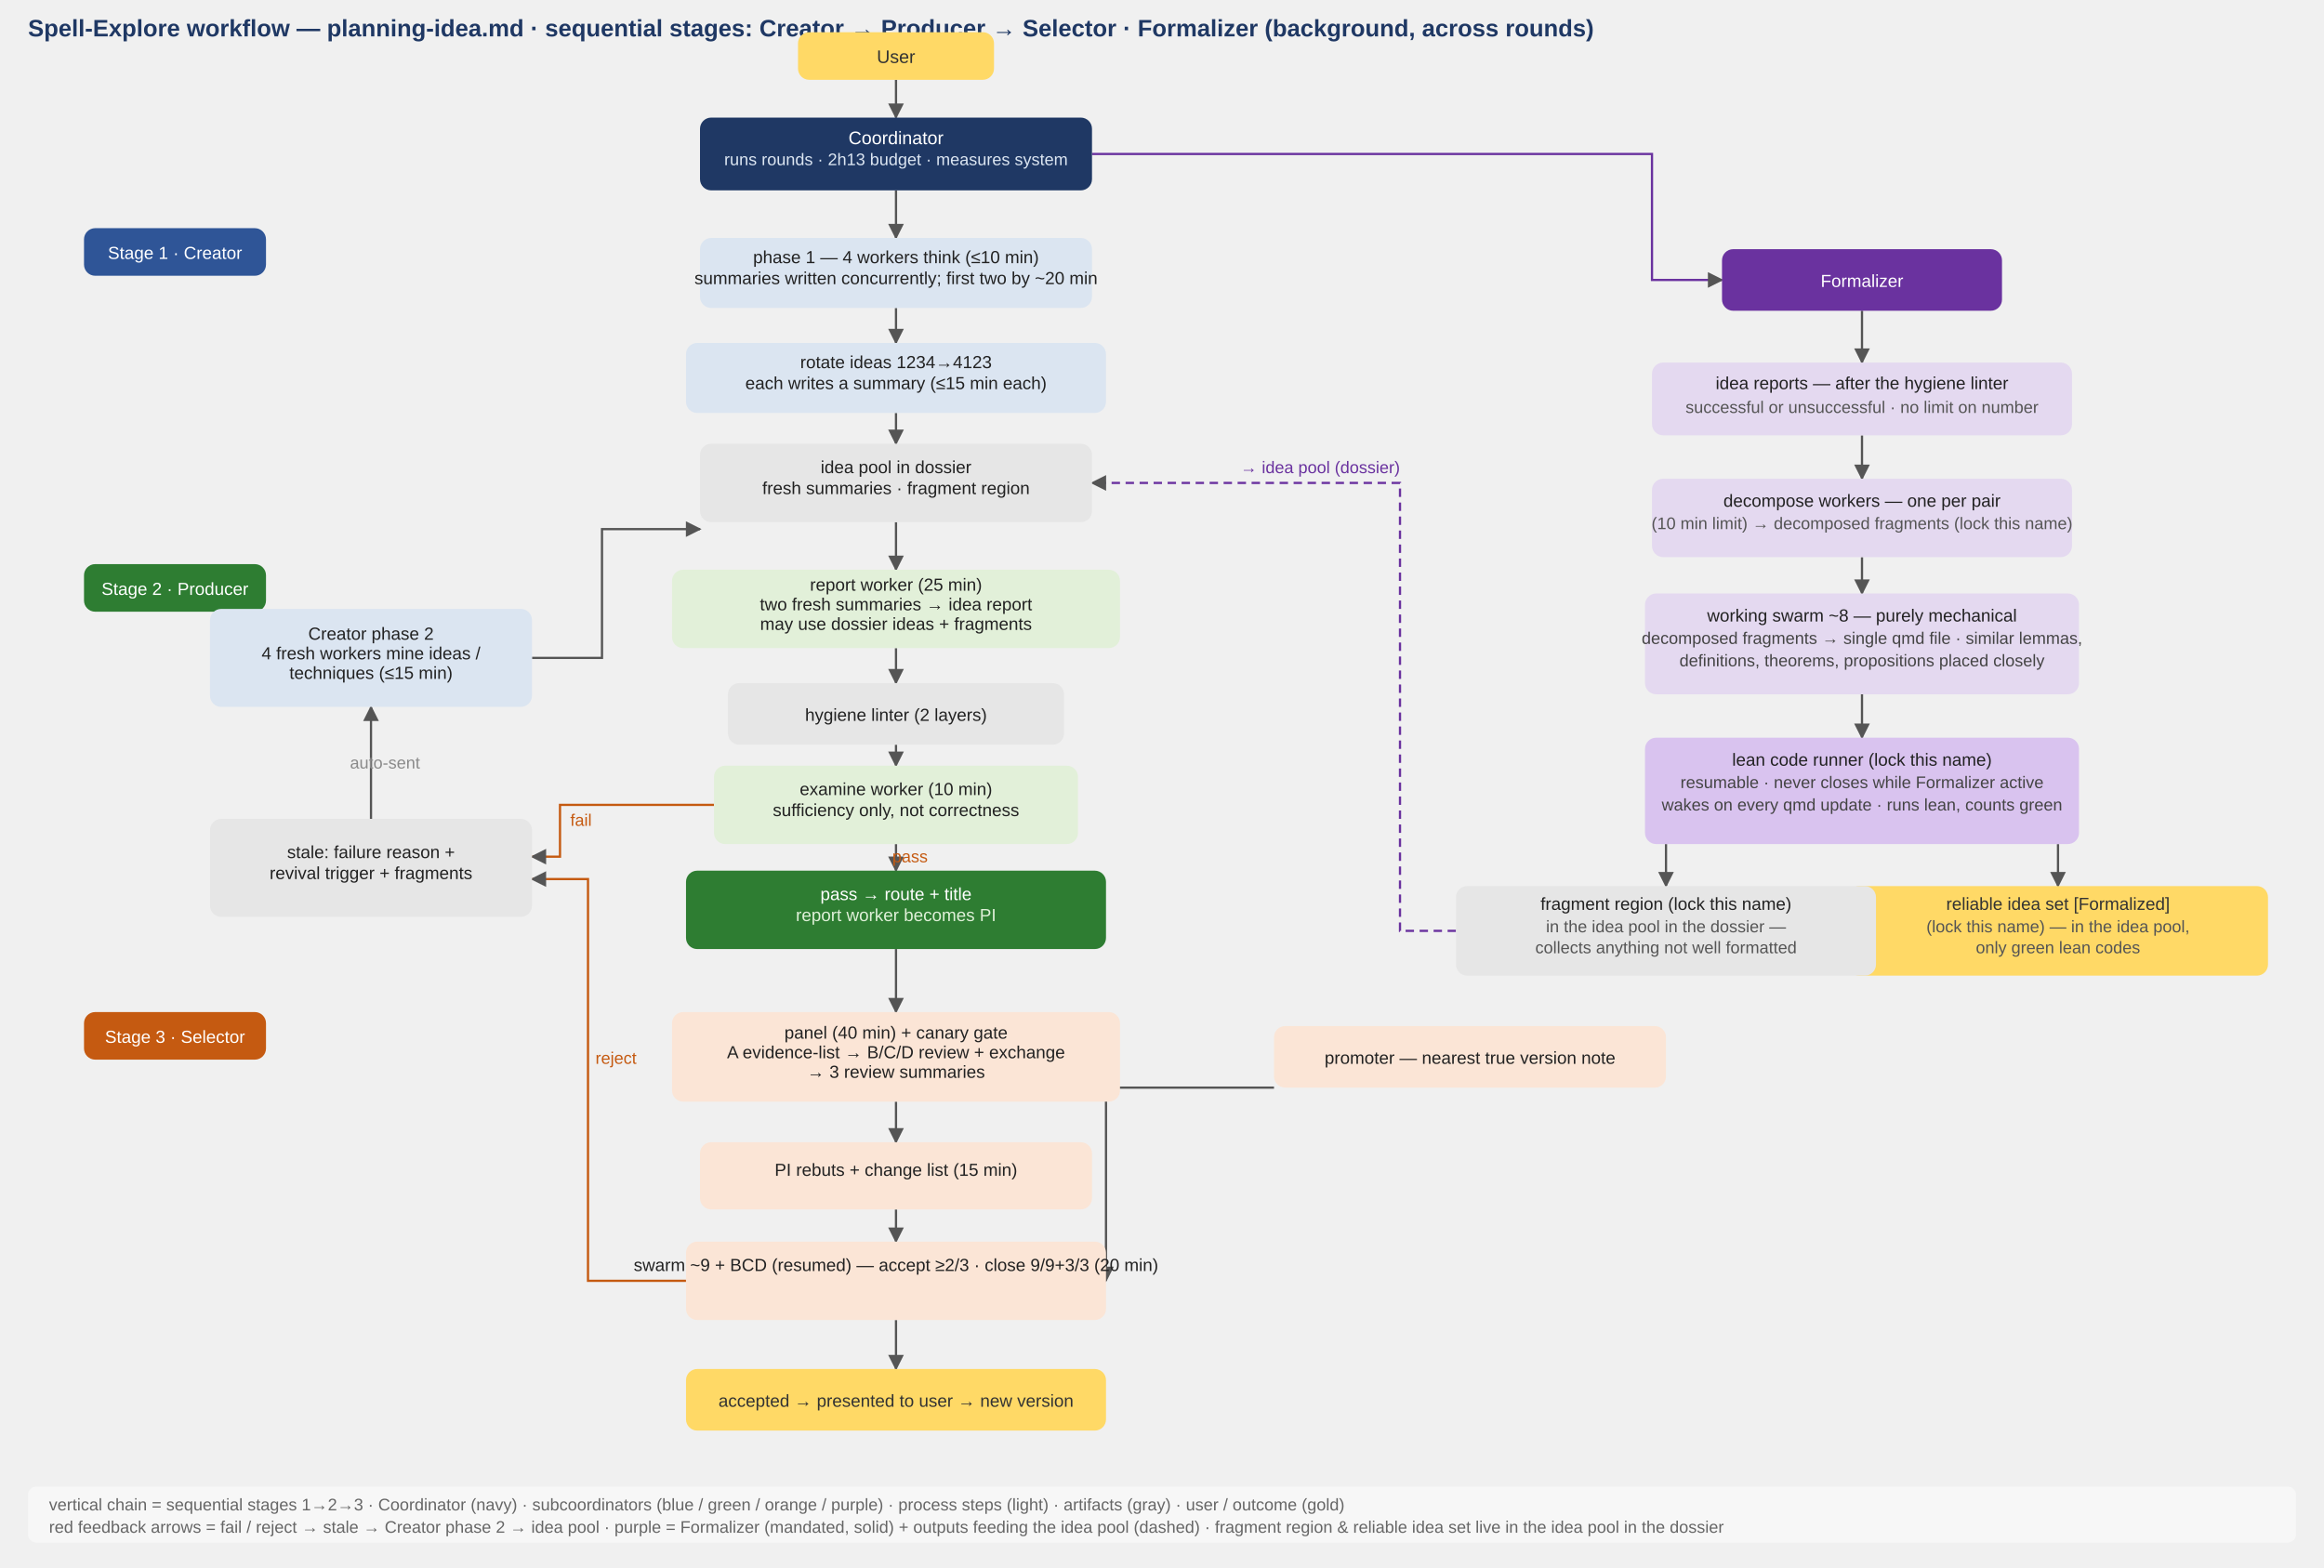
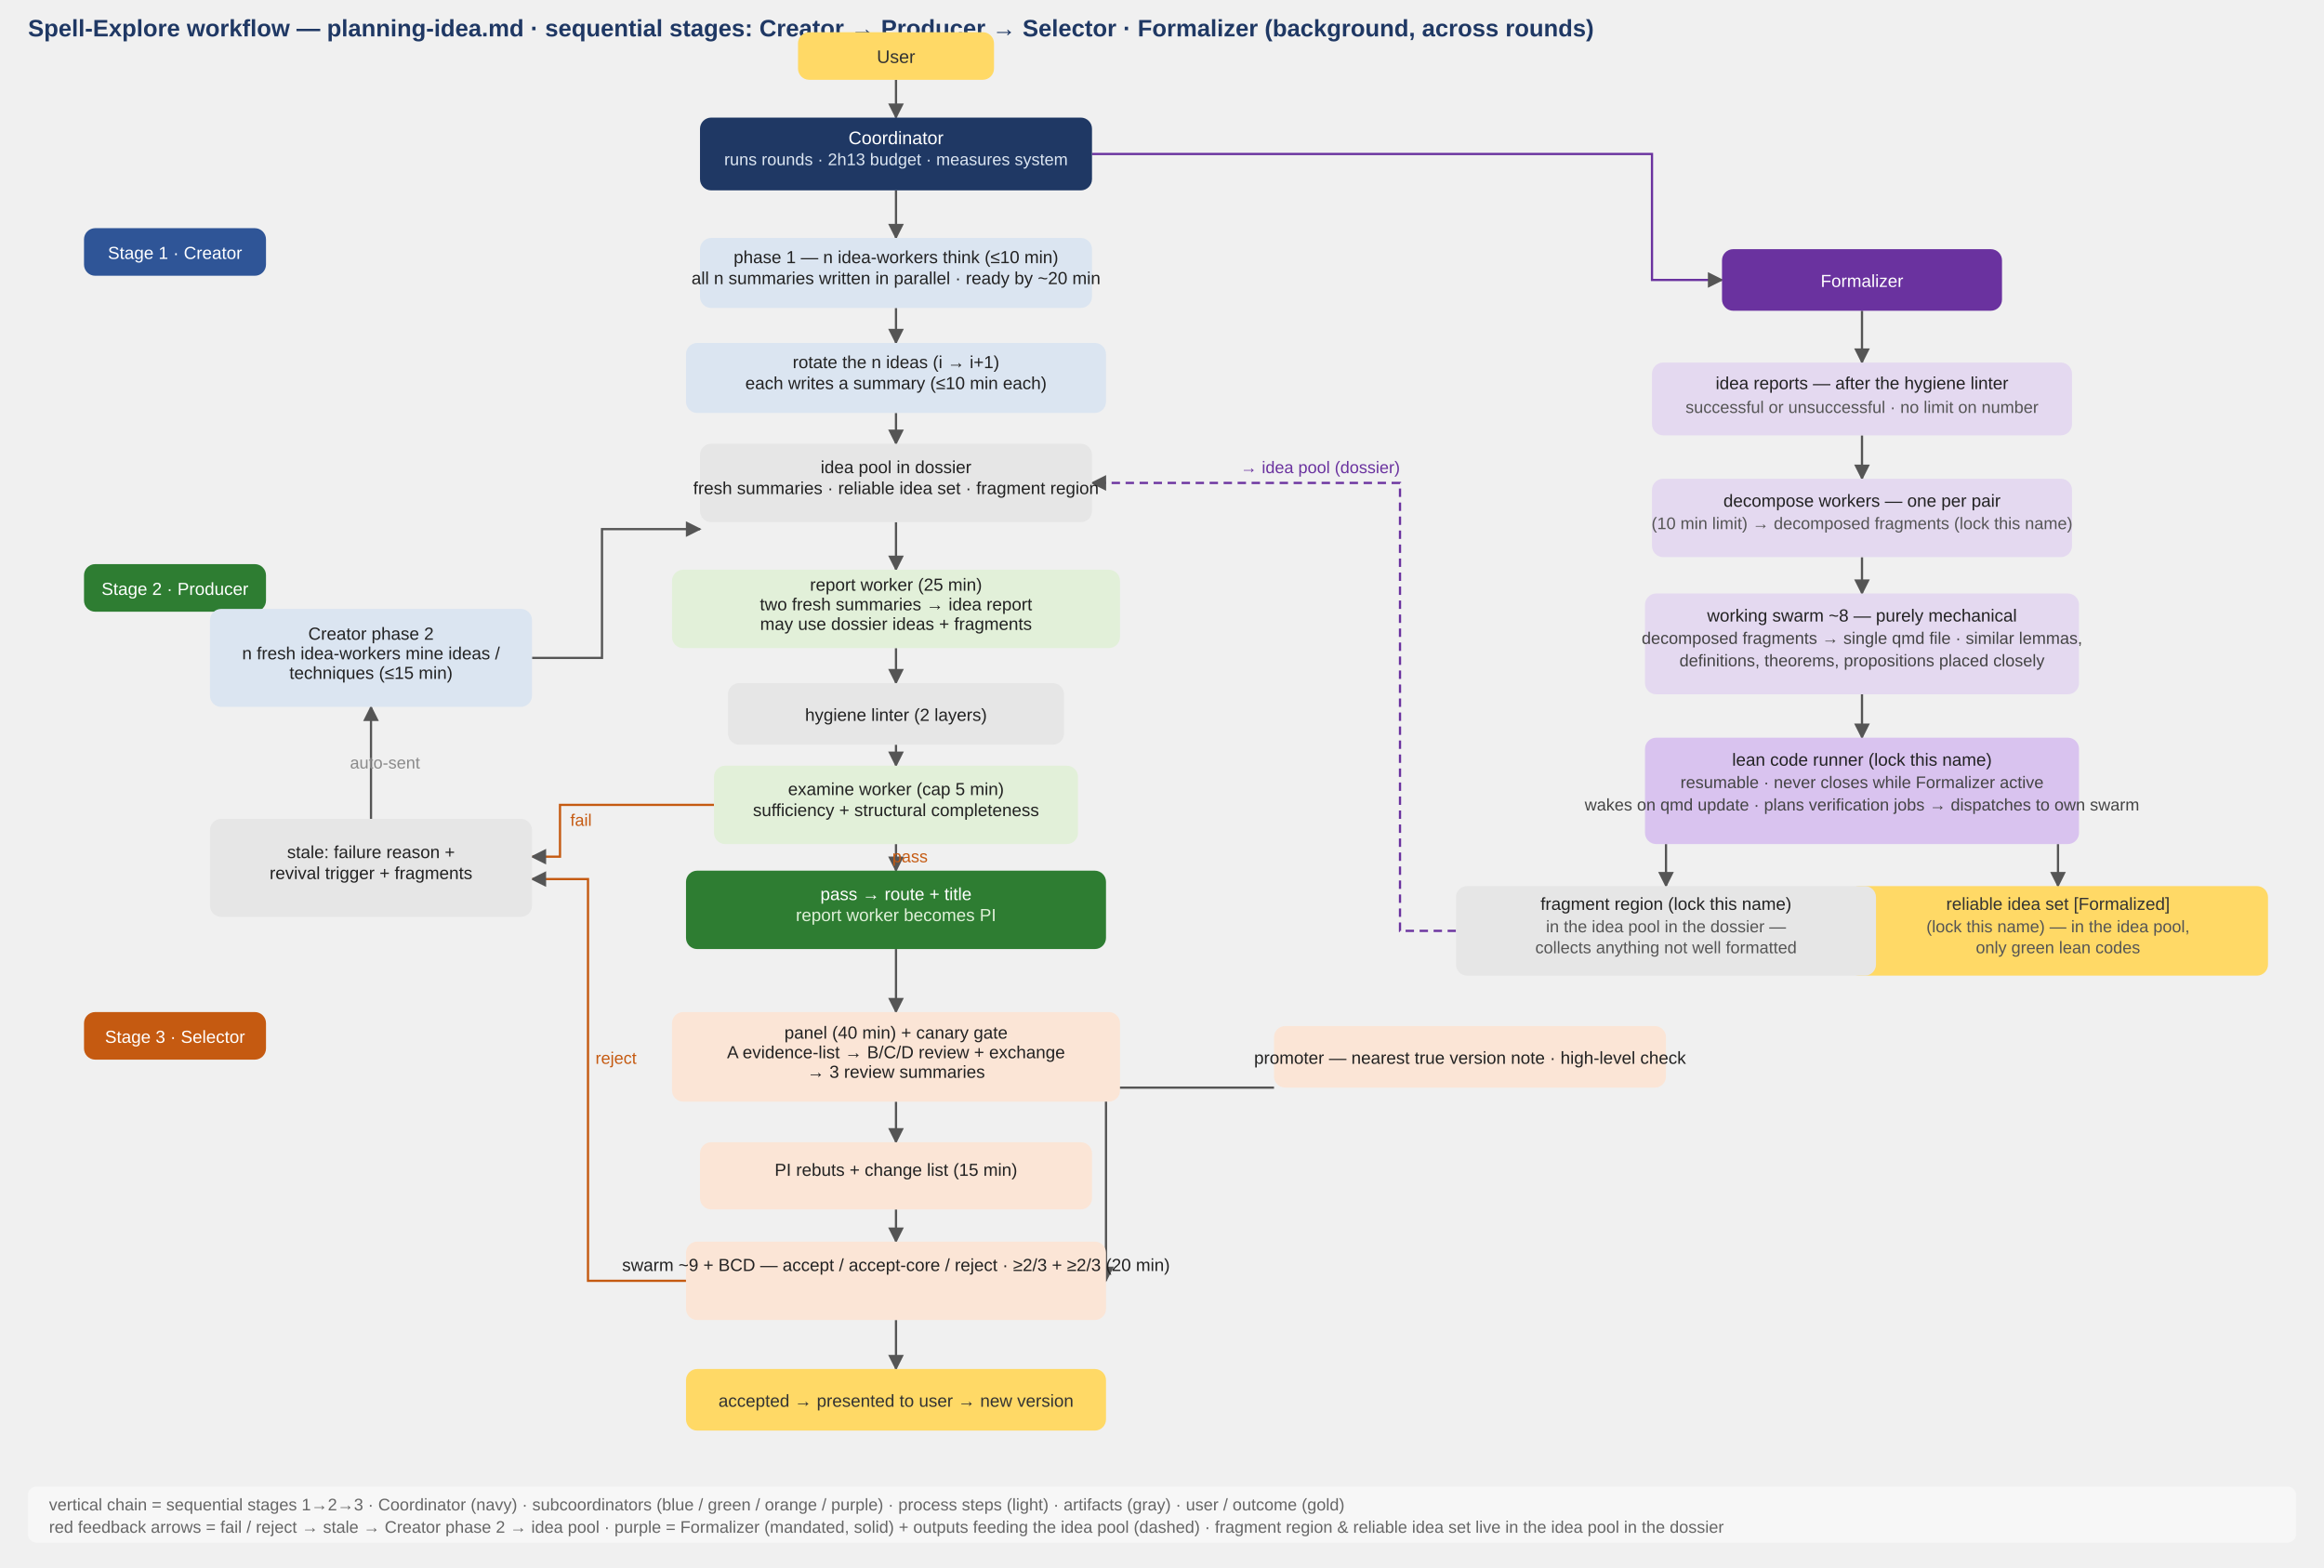
<svg xmlns="http://www.w3.org/2000/svg" width="1660" height="1120" viewBox="0 0 1660 1120" font-family="Arial, Helvetica, sans-serif">
  <defs>
    <marker id="arrow" viewBox="0 0 10 10" refX="9" refY="5" markerWidth="7" markerHeight="7" orient="auto-start-reverse">
      <path d="M 0 0 L 10 5 L 0 10 z" fill="#555" />
    </marker>
  </defs>
  <text x="20" y="26" font-size="17" font-weight="bold" fill="#1f3864">Spell-Explore workflow — planning-idea.md · sequential stages: Creator → Producer → Selector · Formalizer (background, across rounds)</text>
  <g stroke="#555" stroke-width="1.6" fill="none">
    <path d="M 640 57 L 640 84" marker-end="url(#arrow)" />
    <path d="M 640 136 L 640 170" marker-end="url(#arrow)" />
    <path d="M 640 220 L 640 245" marker-end="url(#arrow)" />
    <path d="M 640 295 L 640 317" marker-end="url(#arrow)" />
    <path d="M 640 373 L 640 407" marker-end="url(#arrow)" />
    <path d="M 640 463 L 640 488" marker-end="url(#arrow)" />
    <path d="M 640 532 L 640 547" marker-end="url(#arrow)" />
    <path d="M 640 603 L 640 622" marker-end="url(#arrow)" />
    <path d="M 640 678 L 640 723" marker-end="url(#arrow)" />
    <path d="M 640 787 L 640 816" marker-end="url(#arrow)" />
    <path d="M 640 864 L 640 887" marker-end="url(#arrow)" />
    <path d="M 640 943 L 640 978" marker-end="url(#arrow)" />
  </g>
  <g stroke="#c55a11" stroke-width="1.6" fill="none">
    <path d="M 510 575 L 400 575 L 400 612 L 380 612" marker-end="url(#arrow)" />
    <path d="M 490 915 L 420 915 L 420 628 L 380 628" marker-end="url(#arrow)" />
  </g>
  <g stroke="#555" stroke-width="1.6" fill="none">
    <path d="M 265 585 L 265 505" marker-end="url(#arrow)" />
    <path d="M 380 470 L 430 470 L 430 378 L 500 378" marker-end="url(#arrow)" />
    <path d="M 910 777 L 790 777 L 790 915" marker-end="url(#arrow)" />
  </g>
  <g stroke="#6a329f" stroke-width="1.6" fill="none">
    <path d="M 780 110 L 1180 110 L 1180 200 L 1230 200" marker-end="url(#arrow)" />
  </g>
  <g stroke="#6a329f" stroke-width="1.6" stroke-dasharray="6,4" fill="none">
    <path d="M 1040 665 L 1000 665 L 1000 345 L 780 345" marker-end="url(#arrow)" />
  </g>
  <g stroke="#555" stroke-width="1.6" fill="none">
    <path d="M 1330 222 L 1330 259" marker-end="url(#arrow)" />
    <path d="M 1330 311 L 1330 342" marker-end="url(#arrow)" />
    <path d="M 1330 398 L 1330 424" marker-end="url(#arrow)" />
    <path d="M 1330 496 L 1330 527" marker-end="url(#arrow)" />
    <path d="M 1470 603 L 1470 633" marker-end="url(#arrow)" />
    <path d="M 1190 603 L 1190 633" marker-end="url(#arrow)" />
  </g>
  <g font-size="12" fill="#8a8a8a">
    <text x="650" y="616" text-anchor="middle" fill="#c55a11">pass</text>
    <text x="415" y="590" text-anchor="middle" fill="#c55a11">fail</text>
    <text x="440" y="760" text-anchor="middle" fill="#c55a11">reject</text>
    <text x="275" y="549" text-anchor="middle">auto-sent</text>
    <text x="1000" y="338" text-anchor="end" fill="#6a329f">→ idea pool (dossier)</text>
  </g>
  <g>
    <rect x="570" y="23" width="140" height="34" rx="8" fill="#ffd966" />
    <text x="640" y="45" text-anchor="middle" font-size="13" fill="#333">User</text>
    <rect x="500" y="84" width="280" height="52" rx="8" fill="#1f3864" />
    <text x="640" y="103" text-anchor="middle" font-size="13" fill="#fff">Coordinator</text>
    <text x="640" y="118" text-anchor="middle" font-size="12" fill="#dce6f2">runs rounds · 2h13 budget · measures system</text>
    <rect x="60" y="163" width="130" height="34" rx="8" fill="#2f5597" />
    <text x="125" y="185" text-anchor="middle" font-size="12.5" fill="#fff">Stage 1 · Creator</text>
    <rect x="500" y="170" width="280" height="50" rx="8" fill="#dbe5f1" />
-     <text x="640" y="188" text-anchor="middle" font-size="12.5" fill="#222">phase 1 — 4 workers think (≤10 min)</text>
-     <text x="640" y="203" text-anchor="middle" font-size="12.5" fill="#222">summaries written concurrently; first two by ~20 min</text>
+     <text x="640" y="188" text-anchor="middle" font-size="12.5" fill="#222">phase 1 — n idea-workers think (≤10 min)</text>
+     <text x="640" y="203" text-anchor="middle" font-size="12.5" fill="#222">all n summaries written in parallel · ready by ~20 min</text>
    <rect x="490" y="245" width="300" height="50" rx="8" fill="#dbe5f1" />
-     <text x="640" y="263" text-anchor="middle" font-size="12.5" fill="#222">rotate ideas 1234→4123</text>
-     <text x="640" y="278" text-anchor="middle" font-size="12.5" fill="#222">each writes a summary (≤15 min each)</text>
+     <text x="640" y="263" text-anchor="middle" font-size="12.5" fill="#222">rotate the n ideas (i → i+1)</text>
+     <text x="640" y="278" text-anchor="middle" font-size="12.5" fill="#222">each writes a summary (≤10 min each)</text>
    <rect x="500" y="317" width="280" height="56" rx="8" fill="#e6e6e6" />
    <text x="640" y="338" text-anchor="middle" font-size="12.5" fill="#222">idea pool in dossier</text>
-     <text x="640" y="353" text-anchor="middle" font-size="12.5" fill="#222">fresh summaries · fragment region</text>
+     <text x="640" y="353" text-anchor="middle" font-size="12.5" fill="#222">fresh summaries · reliable idea set · fragment region</text>
    <rect x="60" y="403" width="130" height="34" rx="8" fill="#2e7d32" />
    <text x="125" y="425" text-anchor="middle" font-size="12.5" fill="#fff">Stage 2 · Producer</text>
    <rect x="480" y="407" width="320" height="56" rx="8" fill="#e2f0d9" />
    <text x="640" y="422" text-anchor="middle" font-size="12.5" fill="#222">report worker (25 min)</text>
    <text x="640" y="436" text-anchor="middle" font-size="12.5" fill="#222">two fresh summaries → idea report</text>
    <text x="640" y="450" text-anchor="middle" font-size="12.5" fill="#222">may use dossier ideas + fragments</text>
    <rect x="520" y="488" width="240" height="44" rx="8" fill="#e6e6e6" />
    <text x="640" y="515" text-anchor="middle" font-size="12.5" fill="#222">hygiene linter (2 layers)</text>
    <rect x="510" y="547" width="260" height="56" rx="8" fill="#e2f0d9" />
-     <text x="640" y="568" text-anchor="middle" font-size="12.5" fill="#222">examine worker (10 min)</text>
-     <text x="640" y="583" text-anchor="middle" font-size="12.5" fill="#222">sufficiency only, not correctness</text>
+     <text x="640" y="568" text-anchor="middle" font-size="12.5" fill="#222">examine worker (cap 5 min)</text>
+     <text x="640" y="583" text-anchor="middle" font-size="12.5" fill="#222">sufficiency + structural completeness</text>
    <rect x="490" y="622" width="300" height="56" rx="8" fill="#2e7d32" />
    <text x="640" y="643" text-anchor="middle" font-size="12.5" fill="#fff">pass → route + title</text>
    <text x="640" y="658" text-anchor="middle" font-size="12.5" fill="#dff0d8">report worker becomes PI</text>
    <rect x="60" y="723" width="130" height="34" rx="8" fill="#c55a11" />
    <text x="125" y="745" text-anchor="middle" font-size="12.5" fill="#fff">Stage 3 · Selector</text>
    <rect x="480" y="723" width="320" height="64" rx="8" fill="#fbe5d6" />
    <text x="640" y="742" text-anchor="middle" font-size="12.5" fill="#222">panel (40 min) + canary gate</text>
    <text x="640" y="756" text-anchor="middle" font-size="12.5" fill="#222">A evidence-list → B/C/D review + exchange</text>
    <text x="640" y="770" text-anchor="middle" font-size="12.5" fill="#222">→ 3 review summaries</text>
    <rect x="500" y="816" width="280" height="48" rx="8" fill="#fbe5d6" />
    <text x="640" y="840" text-anchor="middle" font-size="12.5" fill="#222">PI rebuts + change list (15 min)</text>
    <rect x="490" y="887" width="300" height="56" rx="8" fill="#fbe5d6" />
-     <text x="640" y="908" text-anchor="middle" font-size="12.5" fill="#222">swarm ~9 + BCD (resumed) — accept ≥2/3 · close 9/9+3/3 (20 min)</text>
+     <text x="640" y="908" text-anchor="middle" font-size="12.5" fill="#222">swarm ~9 + BCD — accept / accept-core / reject · ≥2/3 + ≥2/3 (20 min)</text>
    <rect x="490" y="978" width="300" height="44" rx="8" fill="#ffd966" />
    <text x="640" y="1005" text-anchor="middle" font-size="12.5" fill="#333">accepted → presented to user → new version</text>
    <rect x="150" y="435" width="230" height="70" rx="8" fill="#dbe5f1" />
    <text x="265" y="457" text-anchor="middle" font-size="12.5" fill="#222">Creator phase 2</text>
-     <text x="265" y="471" text-anchor="middle" font-size="12.5" fill="#222">4 fresh workers mine ideas /</text>
+     <text x="265" y="471" text-anchor="middle" font-size="12.5" fill="#222">n fresh idea-workers mine ideas /</text>
    <text x="265" y="485" text-anchor="middle" font-size="12.5" fill="#222">techniques (≤15 min)</text>
    <rect x="150" y="585" width="230" height="70" rx="8" fill="#e6e6e6" />
    <text x="265" y="613" text-anchor="middle" font-size="12.5" fill="#222">stale: failure reason +</text>
    <text x="265" y="628" text-anchor="middle" font-size="12.5" fill="#222">revival trigger + fragments</text>
    <rect x="910" y="733" width="280" height="44" rx="8" fill="#fbe5d6" />
-     <text x="1050" y="760" text-anchor="middle" font-size="12.5" fill="#222">promoter — nearest true version note</text>
+     <text x="1050" y="760" text-anchor="middle" font-size="12.5" fill="#222">promoter — nearest true version note · high-level check</text>
    <rect x="1230" y="178" width="200" height="44" rx="8" fill="#6a329f" />
    <text x="1330" y="205" text-anchor="middle" font-size="12.5" fill="#fff">Formalizer</text>
    <rect x="1180" y="259" width="300" height="52" rx="8" fill="#e4d9f0" />
    <text x="1330" y="278" text-anchor="middle" font-size="12.5" fill="#222">idea reports — after the hygiene linter</text>
    <text x="1330" y="295" text-anchor="middle" font-size="12" fill="#555">successful or unsuccessful · no limit on number</text>
    <rect x="1180" y="342" width="300" height="56" rx="8" fill="#e4d9f0" />
    <text x="1330" y="362" text-anchor="middle" font-size="12.5" fill="#222">decompose workers — one per pair</text>
    <text x="1330" y="378" text-anchor="middle" font-size="12" fill="#555">(10 min limit) → decomposed fragments (lock this name)</text>
    <rect x="1175" y="424" width="310" height="72" rx="8" fill="#e4d9f0" />
    <text x="1330" y="444" text-anchor="middle" font-size="12.5" fill="#222">working swarm ~8 — purely mechanical</text>
    <text x="1330" y="460" text-anchor="middle" font-size="12" fill="#444">decomposed fragments → single qmd file · similar lemmas,</text>
    <text x="1330" y="476" text-anchor="middle" font-size="12" fill="#444">definitions, theorems, propositions placed closely</text>
    <rect x="1175" y="527" width="310" height="76" rx="8" fill="#d9c3ef" />
    <text x="1330" y="547" text-anchor="middle" font-size="12.5" fill="#222">lean code runner (lock this name)</text>
    <text x="1330" y="563" text-anchor="middle" font-size="12" fill="#444">resumable · never closes while Formalizer active</text>
-     <text x="1330" y="579" text-anchor="middle" font-size="12" fill="#444">wakes on every qmd update · runs lean, counts green</text>
+     <text x="1330" y="579" text-anchor="middle" font-size="12" fill="#444">wakes on qmd update · plans verification jobs → dispatches to own swarm</text>
    <rect x="1320" y="633" width="300" height="64" rx="8" fill="#ffd966" />
    <text x="1470" y="650" text-anchor="middle" font-size="12.5" fill="#333">reliable idea set [Formalized]</text>
    <text x="1470" y="666" text-anchor="middle" font-size="12" fill="#555">(lock this name) — in the idea pool,</text>
    <text x="1470" y="681" text-anchor="middle" font-size="12" fill="#555">only green lean codes</text>
    <rect x="1040" y="633" width="300" height="64" rx="8" fill="#e6e6e6" />
    <text x="1190" y="650" text-anchor="middle" font-size="12.5" fill="#222">fragment region (lock this name)</text>
    <text x="1190" y="666" text-anchor="middle" font-size="12" fill="#555">in the idea pool in the dossier —</text>
    <text x="1190" y="681" text-anchor="middle" font-size="12" fill="#555">collects anything not well formatted</text>
  </g>
  <g font-size="12" fill="#666">
    <rect x="20" y="1062" width="1620" height="40" rx="6" fill="#f7f7f7" />
    <text x="35" y="1079">vertical chain = sequential stages 1→2→3 · Coordinator (navy) · subcoordinators (blue / green / orange / purple) · process steps (light) · artifacts (gray) · user / outcome (gold)</text>
    <text x="35" y="1095">red feedback arrows = fail / reject → stale → Creator phase 2 → idea pool · purple = Formalizer (mandated, solid) + outputs feeding the idea pool (dashed) · fragment region &amp; reliable idea set live in the idea pool in the dossier</text>
  </g>
</svg>
